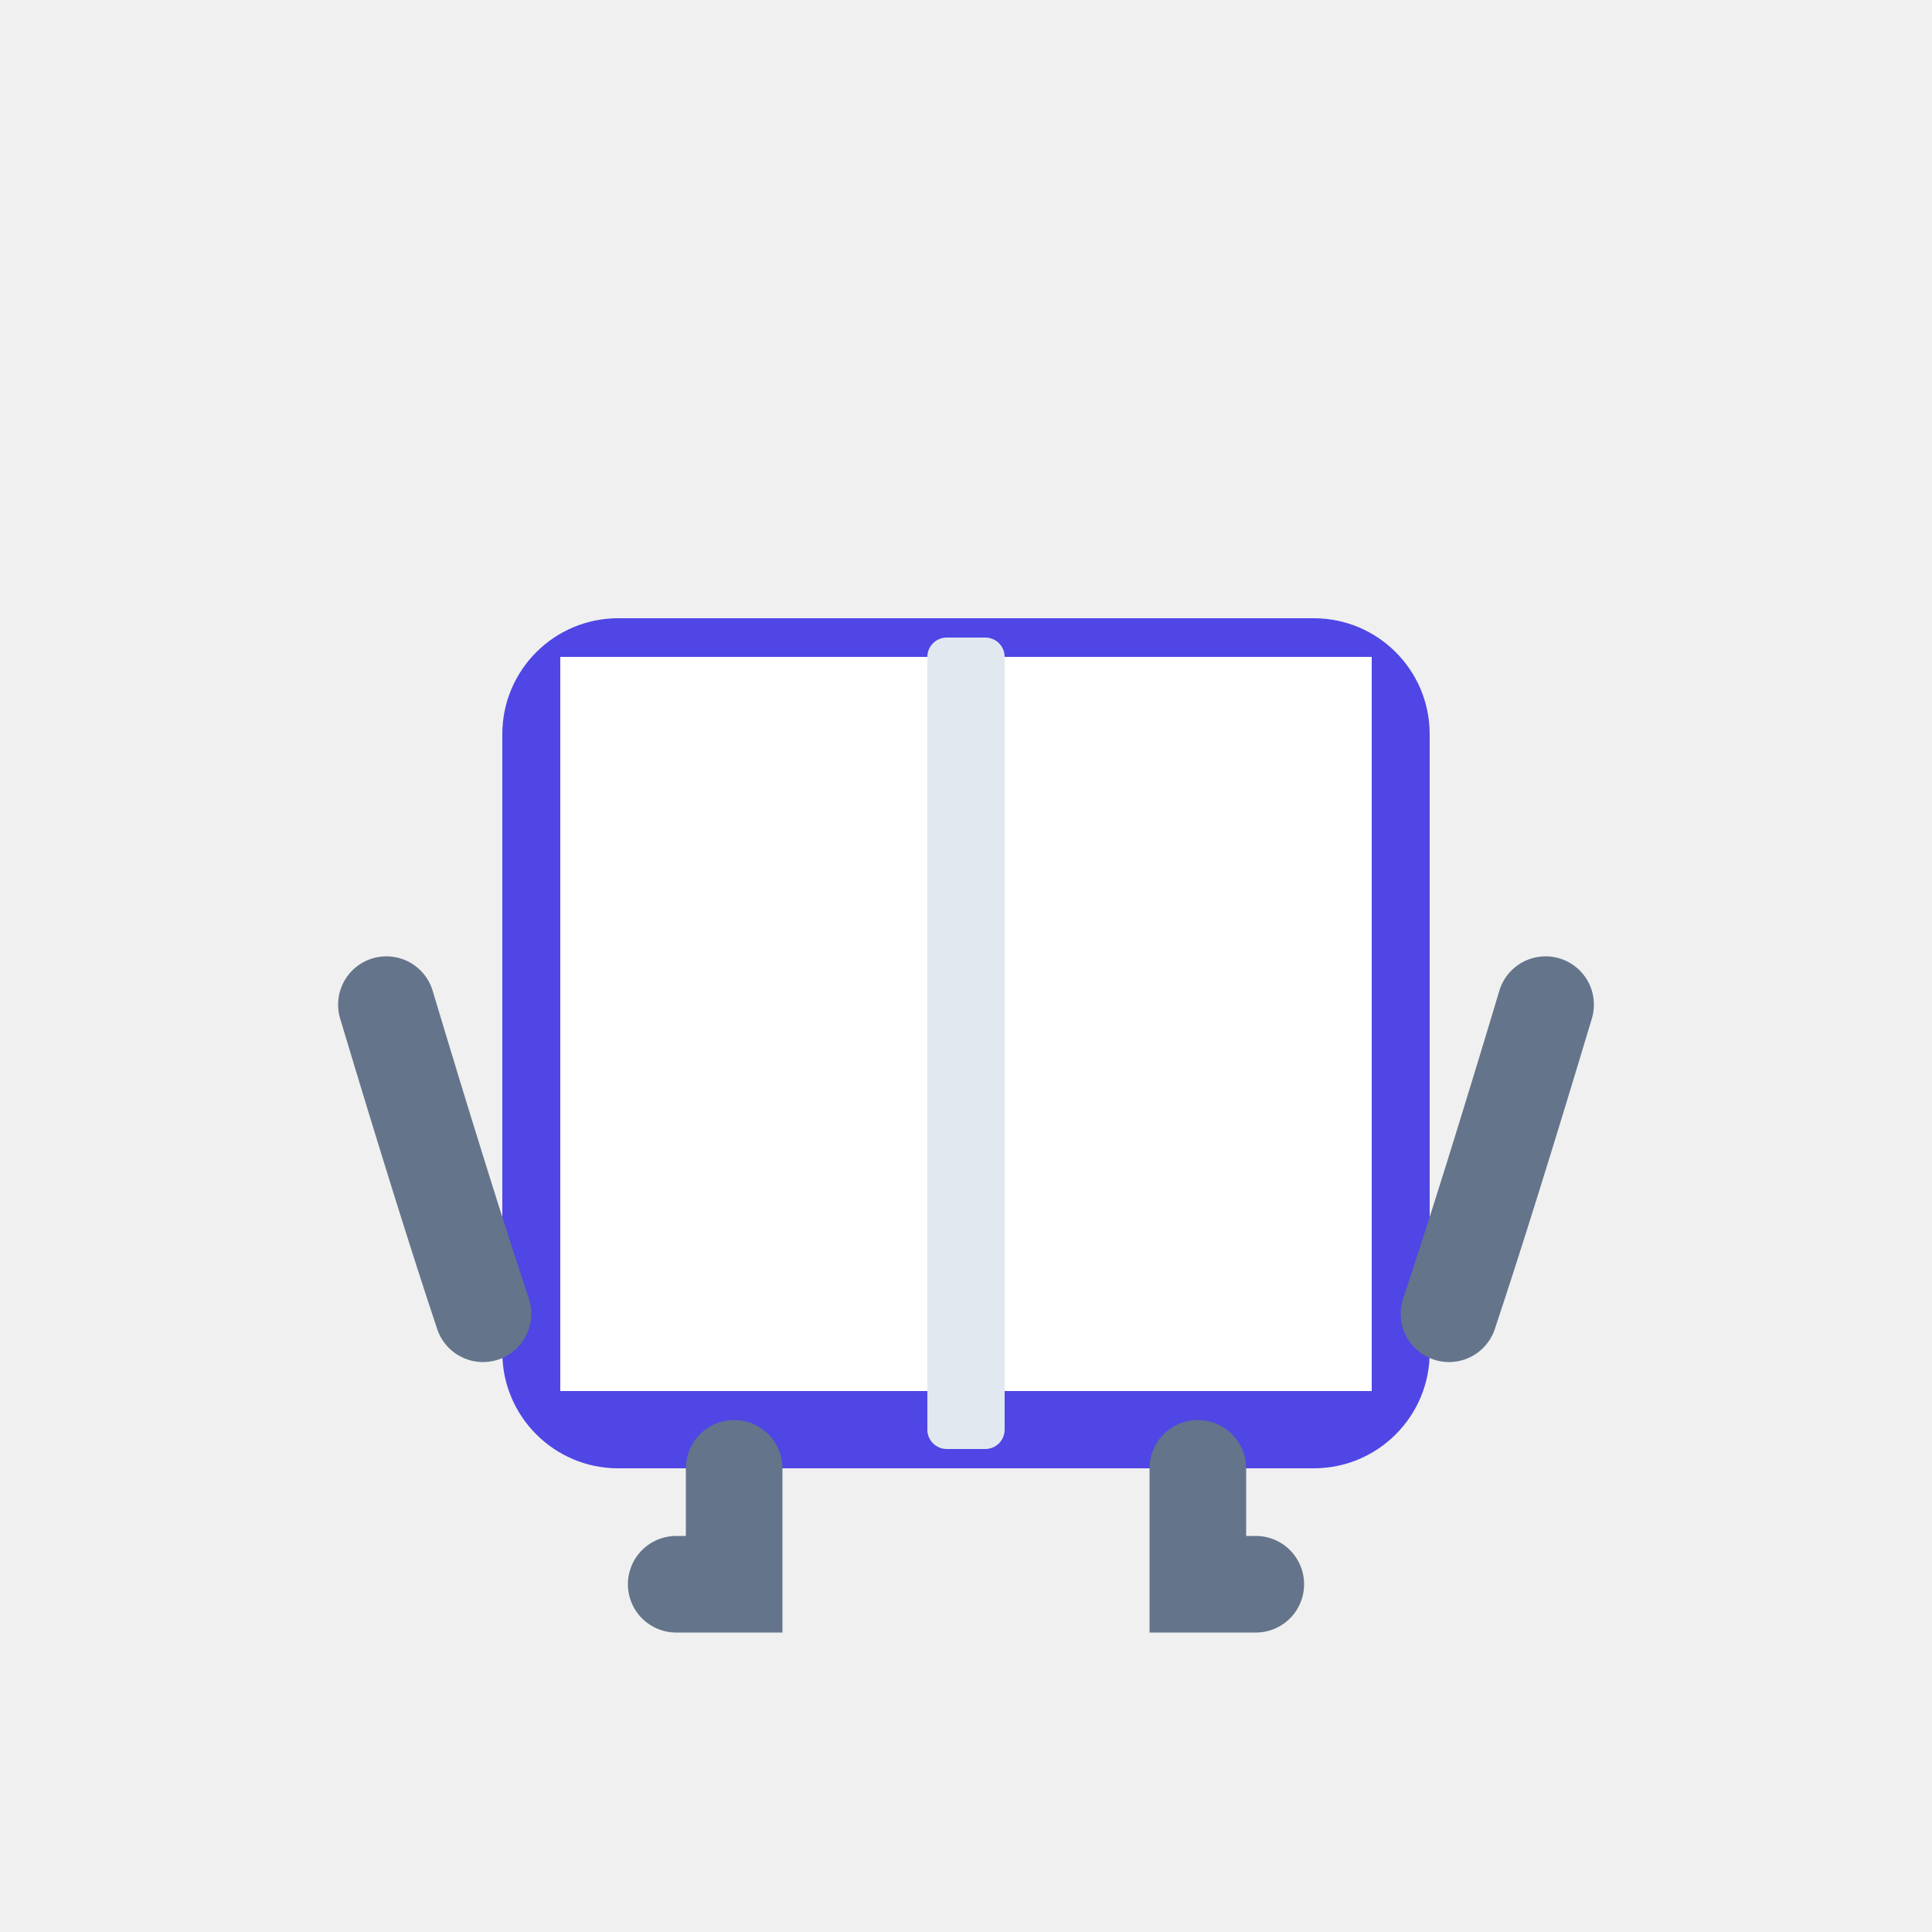
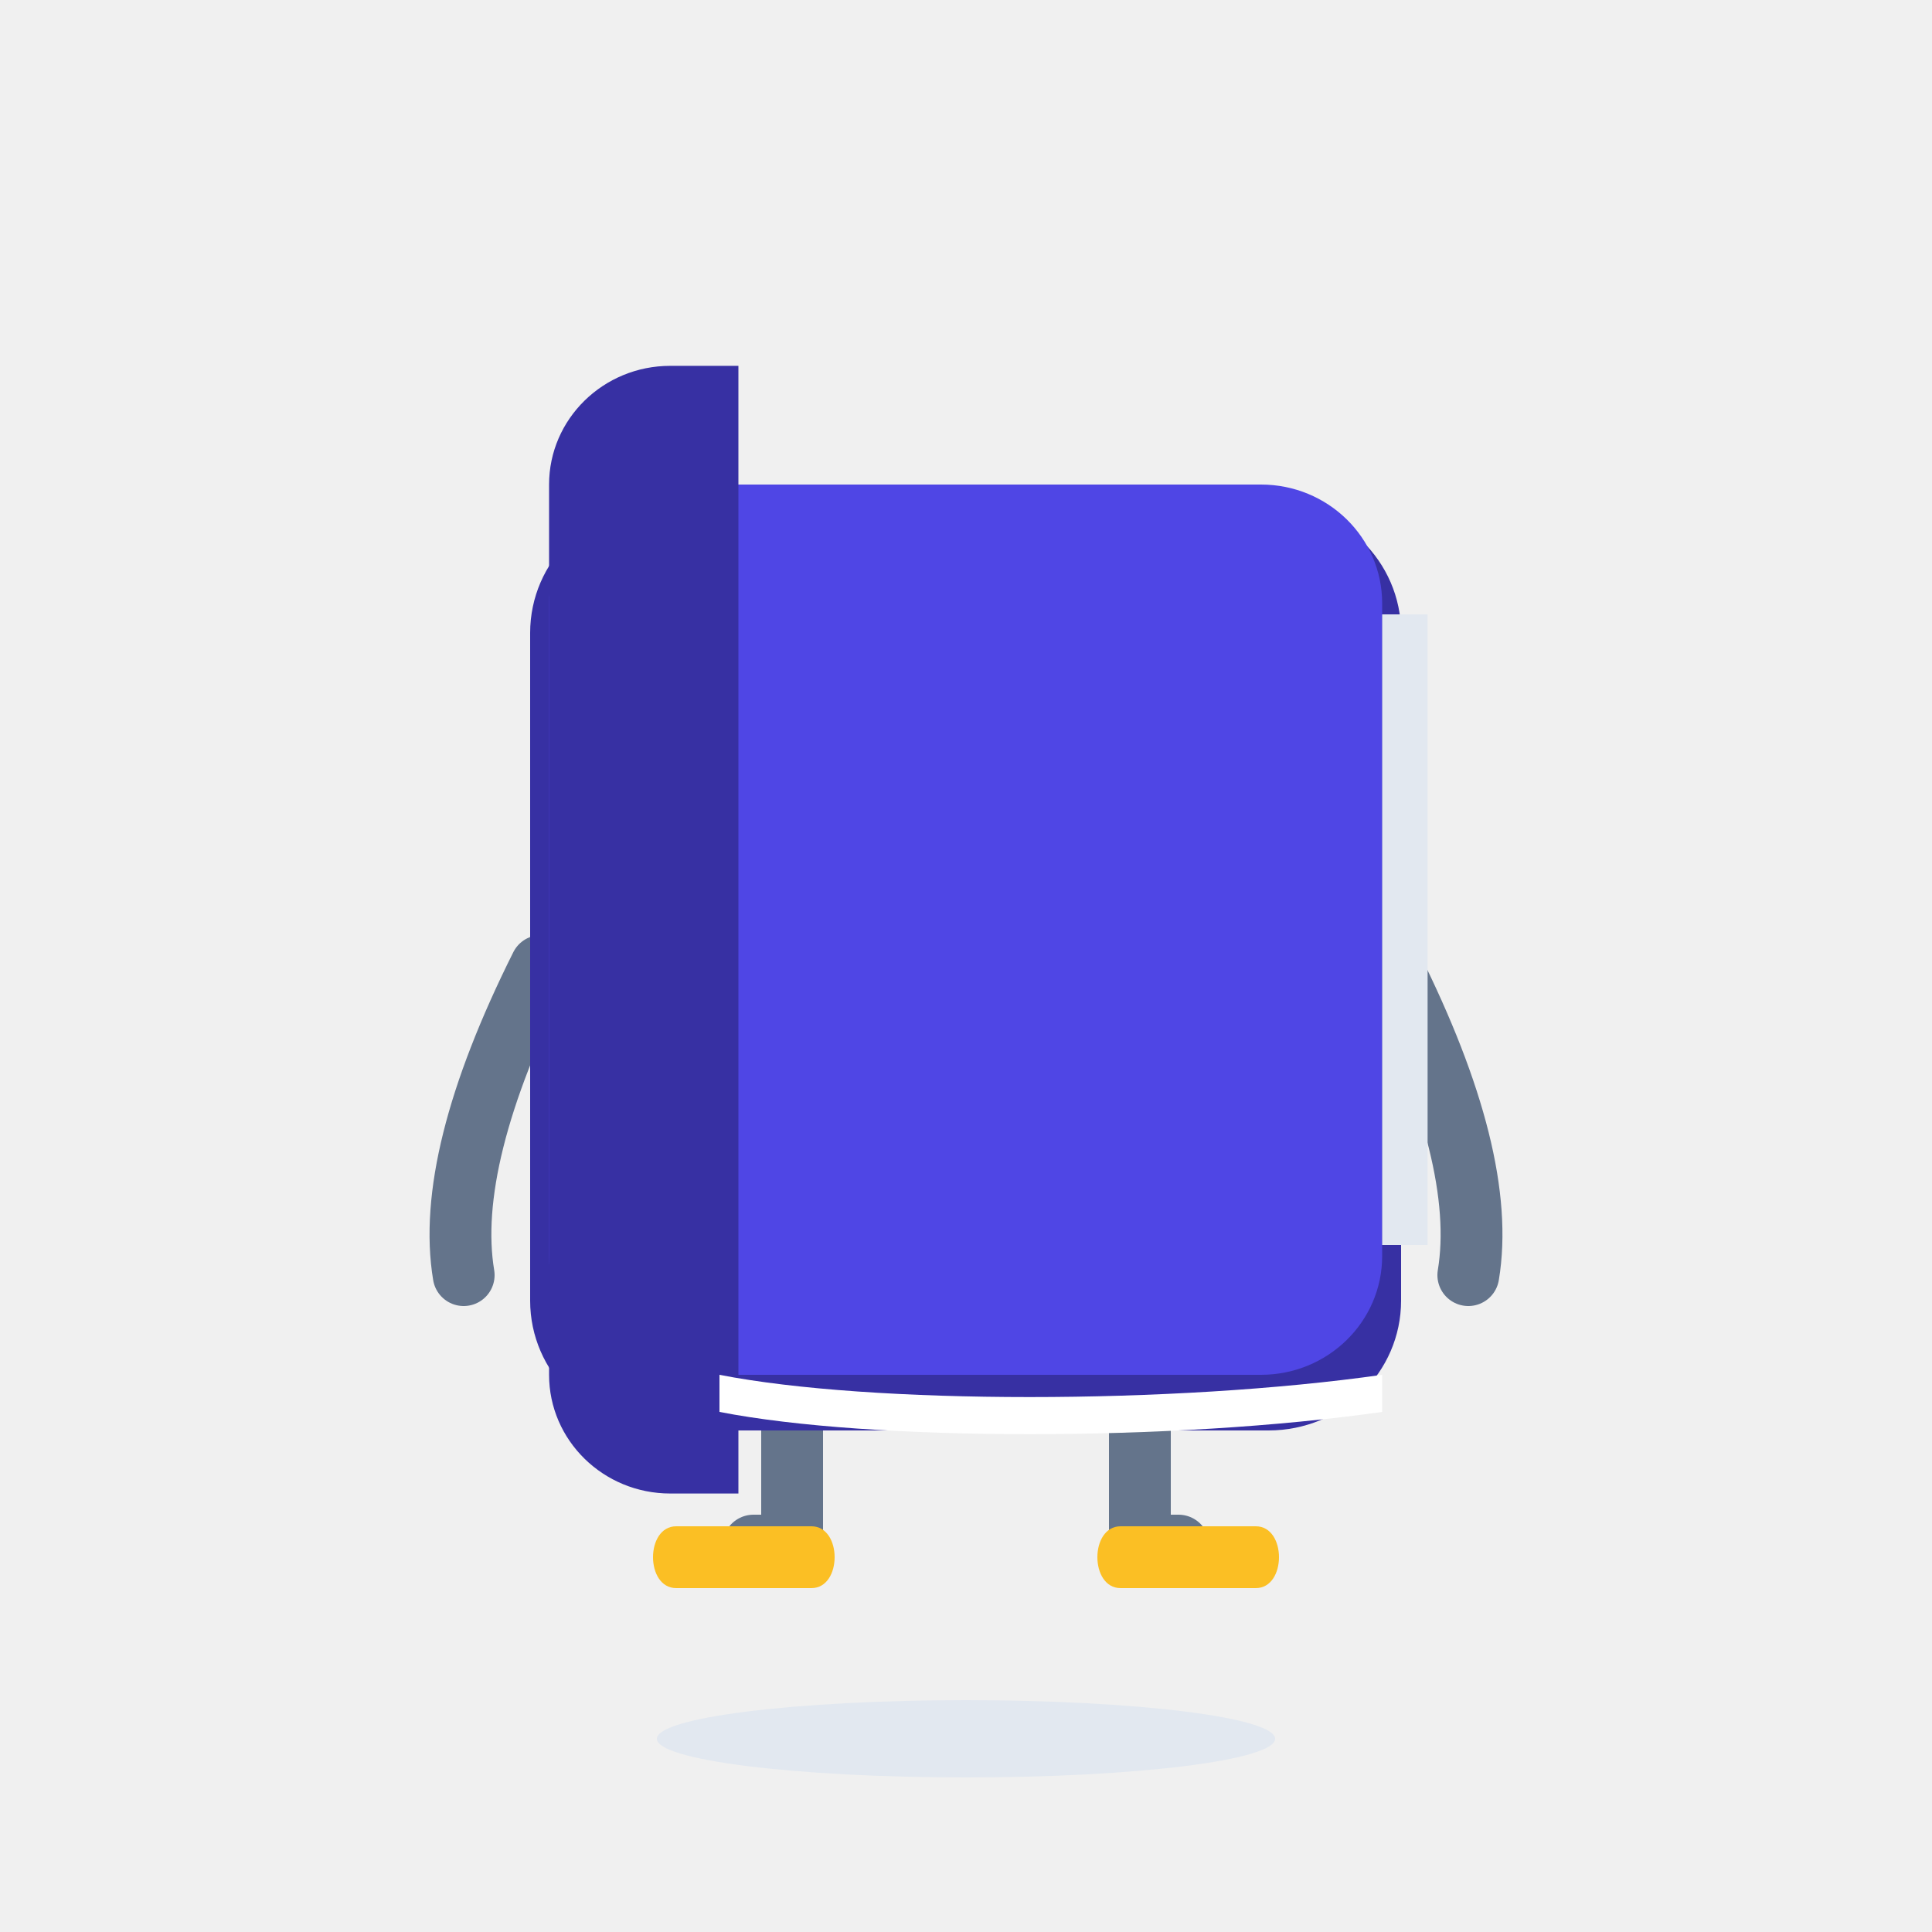
<svg xmlns="http://www.w3.org/2000/svg" viewBox="0 0 500 500">
-   <rect x="130" y="160" width="240" height="220" rx="30" fill="#4F46E5" />
-   <path d="M145 170 h95 v190 h-95 z M260 170 h95 v190 h-95 z" fill="#FFFFFF" />
-   <rect x="240" y="165" width="20" height="210" rx="5" fill="#E2E8F0" />
-   <path d="M100 260 Q115 310 125 340" stroke="#64748B" stroke-width="25" stroke-linecap="round" fill="none" />
-   <path d="M400 260 Q385 310 375 340" stroke="#64748B" stroke-width="25" stroke-linecap="round" fill="none" />
-   <path d="M190 380 v30 h-15" stroke="#64748B" stroke-width="25" stroke-linecap="round" fill="none" />
-   <path d="M310 380 v30 h15" stroke="#64748B" stroke-width="25" stroke-linecap="round" fill="none" />
+   <ellipse cx="250" cy="450" rx="80" ry="10" fill="#E2E8F0" />
+   <g id="legs">
+     <path d="M205 365 v35 h-10" fill="none" stroke="#64748B" stroke-width="16" stroke-linecap="round" stroke-linejoin="round" />
+     <path d="M175 395 h35 c8 0, 8 16, 0 16 h-35 c-8 0, -8 -16, 0 -16z" fill="#FBBF24" />
+     <path d="M295 365 v35 h10" fill="none" stroke="#64748B" stroke-width="16" stroke-linecap="round" stroke-linejoin="round" />
+     <path d="M290 395 h35 c8 0, 8 16, 0 16 h-35 c-8 0, -8 -16, 0 -16z" fill="#FBBF24" />
+   </g>
+   <g id="arms">
+     <path d="M140 250 Q115 300, 120 330" fill="none" stroke="#64748B" stroke-width="16" stroke-linecap="round" />
+     <path d="M360 250 Q385 300, 380 330" fill="none" stroke="#64748B" stroke-width="16" stroke-linecap="round" />
+   </g>
+   <g id="book-body" transform="translate(0, 15) scale(0.98, 0.96) translate(5, 5)">
+     <rect x="135" y="115" width="230" height="250" rx="35" fill="#3730A3" />
+     <rect x="140" y="110" width="220" height="240" rx="32" fill="#4F46E5" />
+     <path d="M140 110 v240 c0 17.67 14.33 32 32 32 h18 v-304 h-18 c-17.67 0 -32 14.33 -32 32z" fill="#3730A3" />
+     <path d="M360 145 h12 v170 h-12z" fill="#E2E8F0" />
+     <path d="M185 350 c40 8, 120 8, 175 0 v10 c-55 8, -135 8, -175 0z" fill="#FFFFFF" />
+   </g>
</svg>
